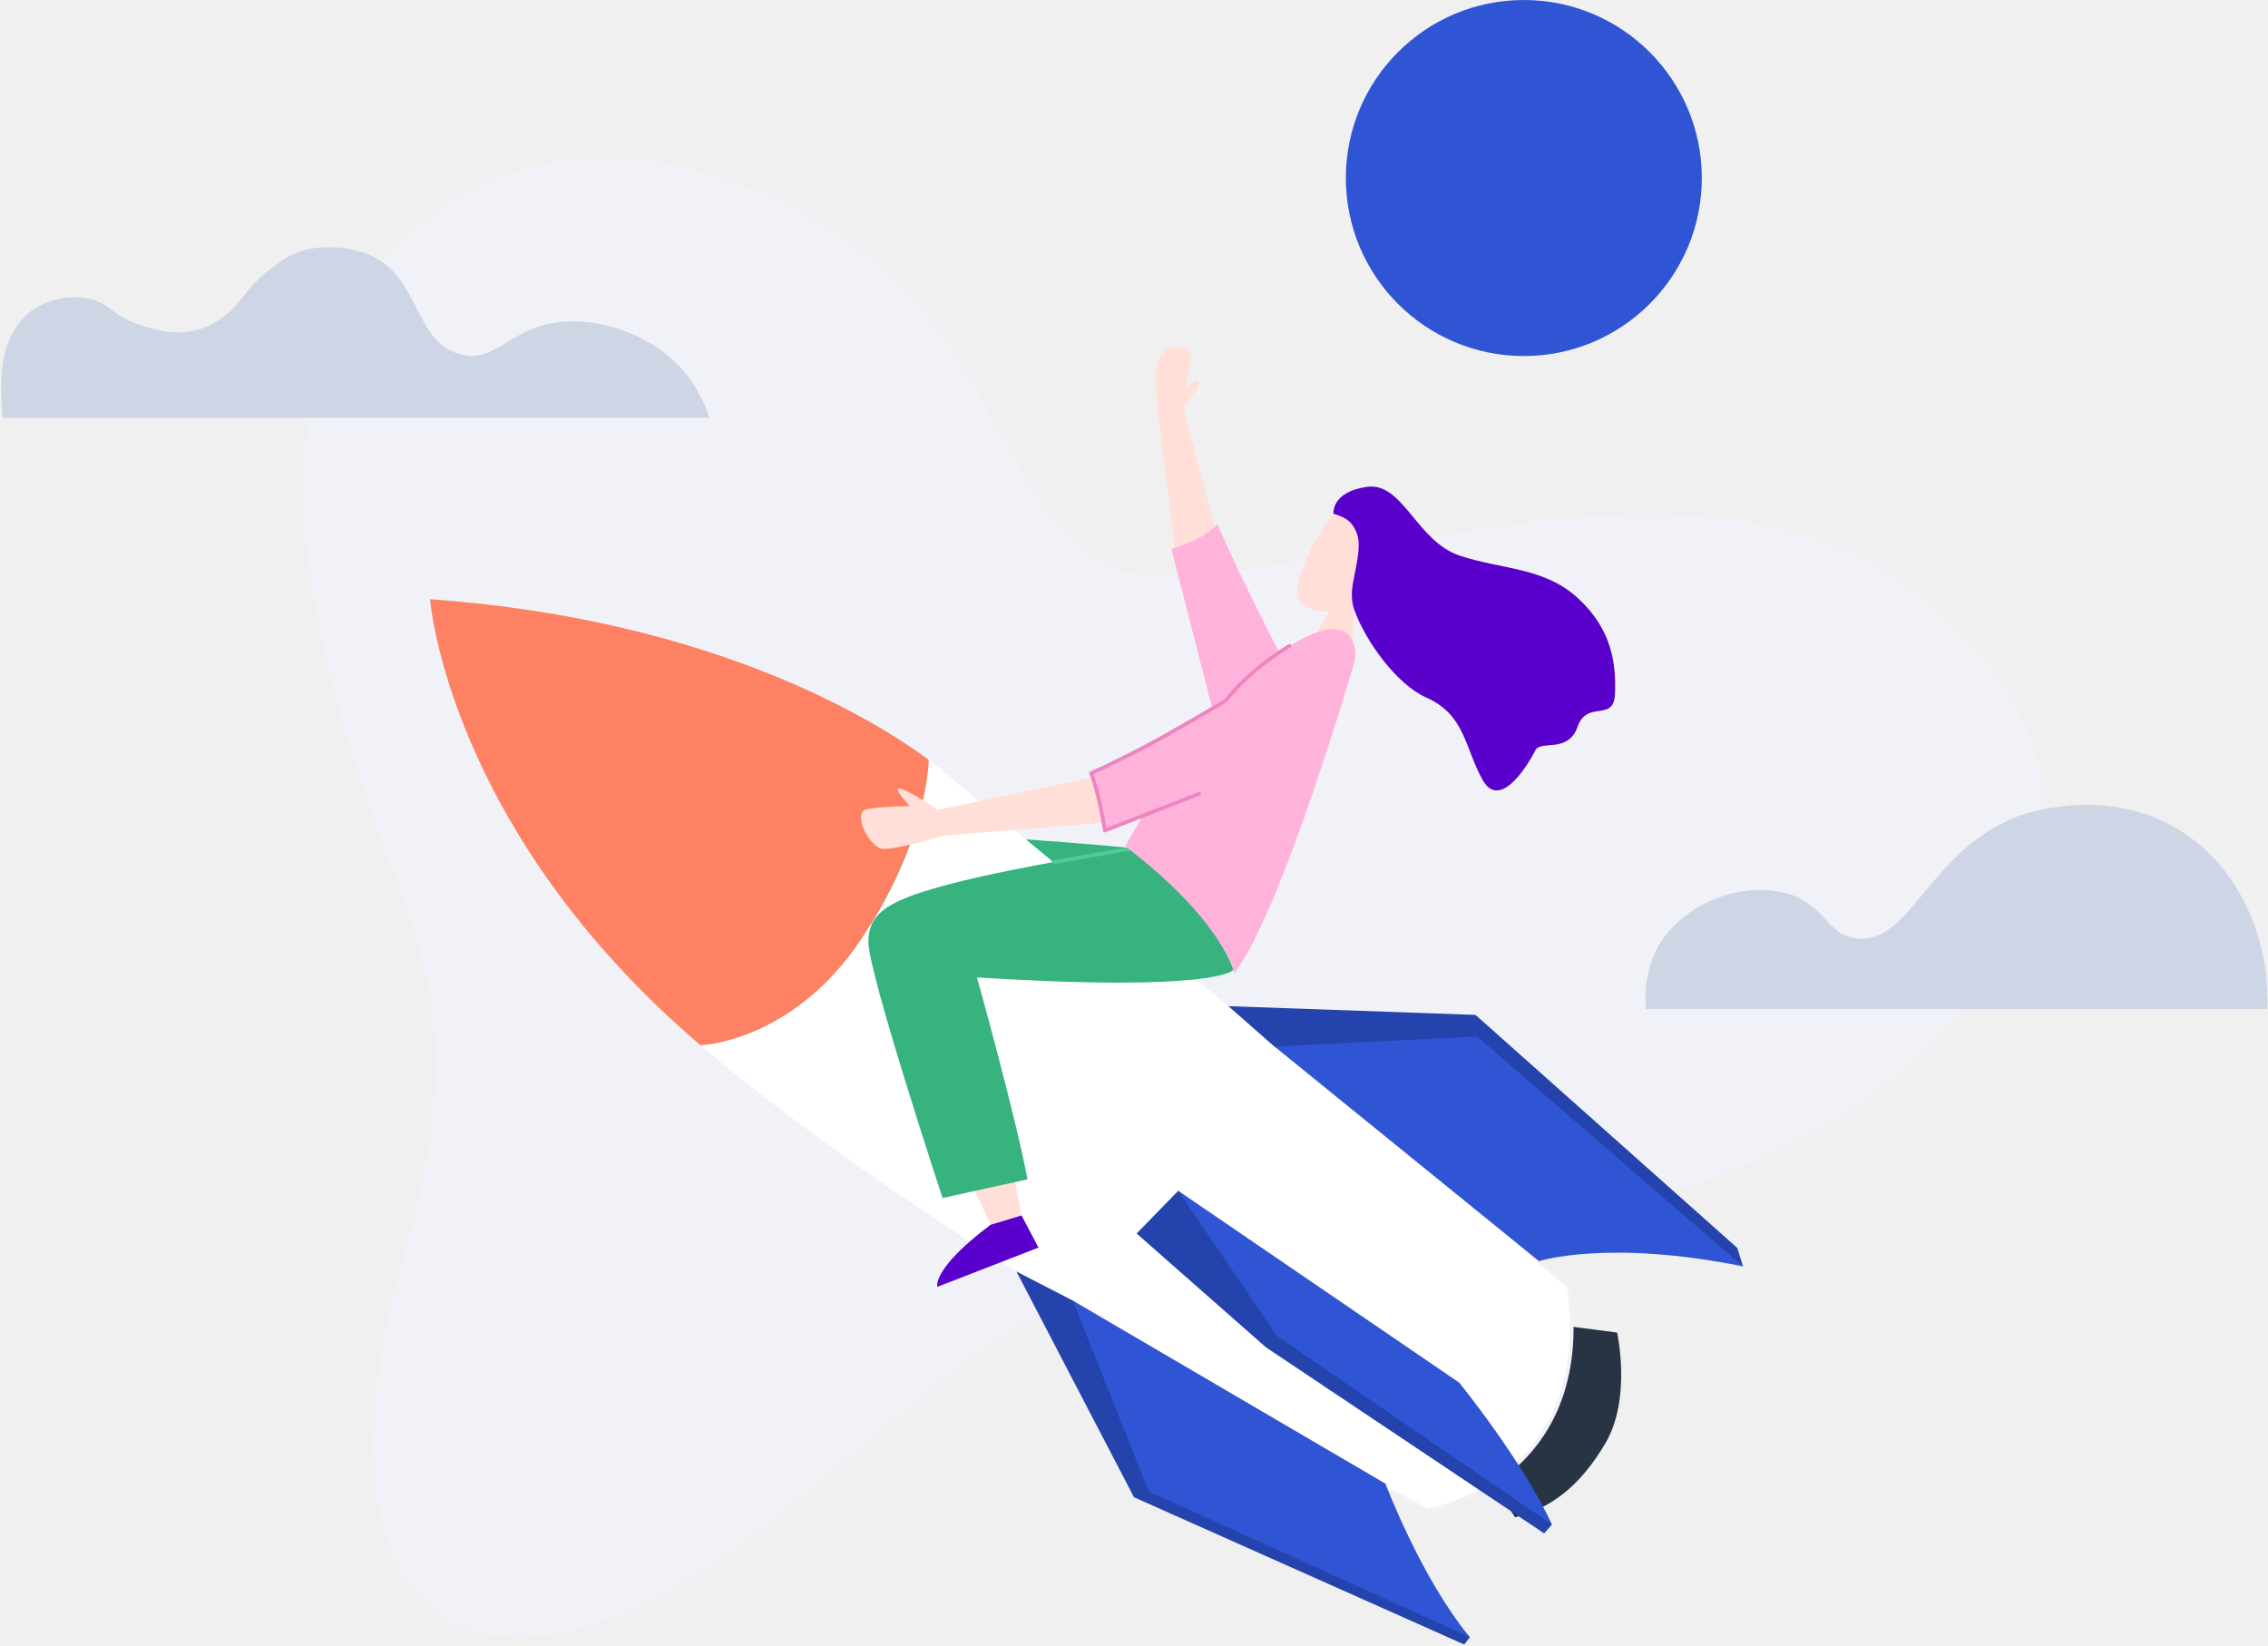
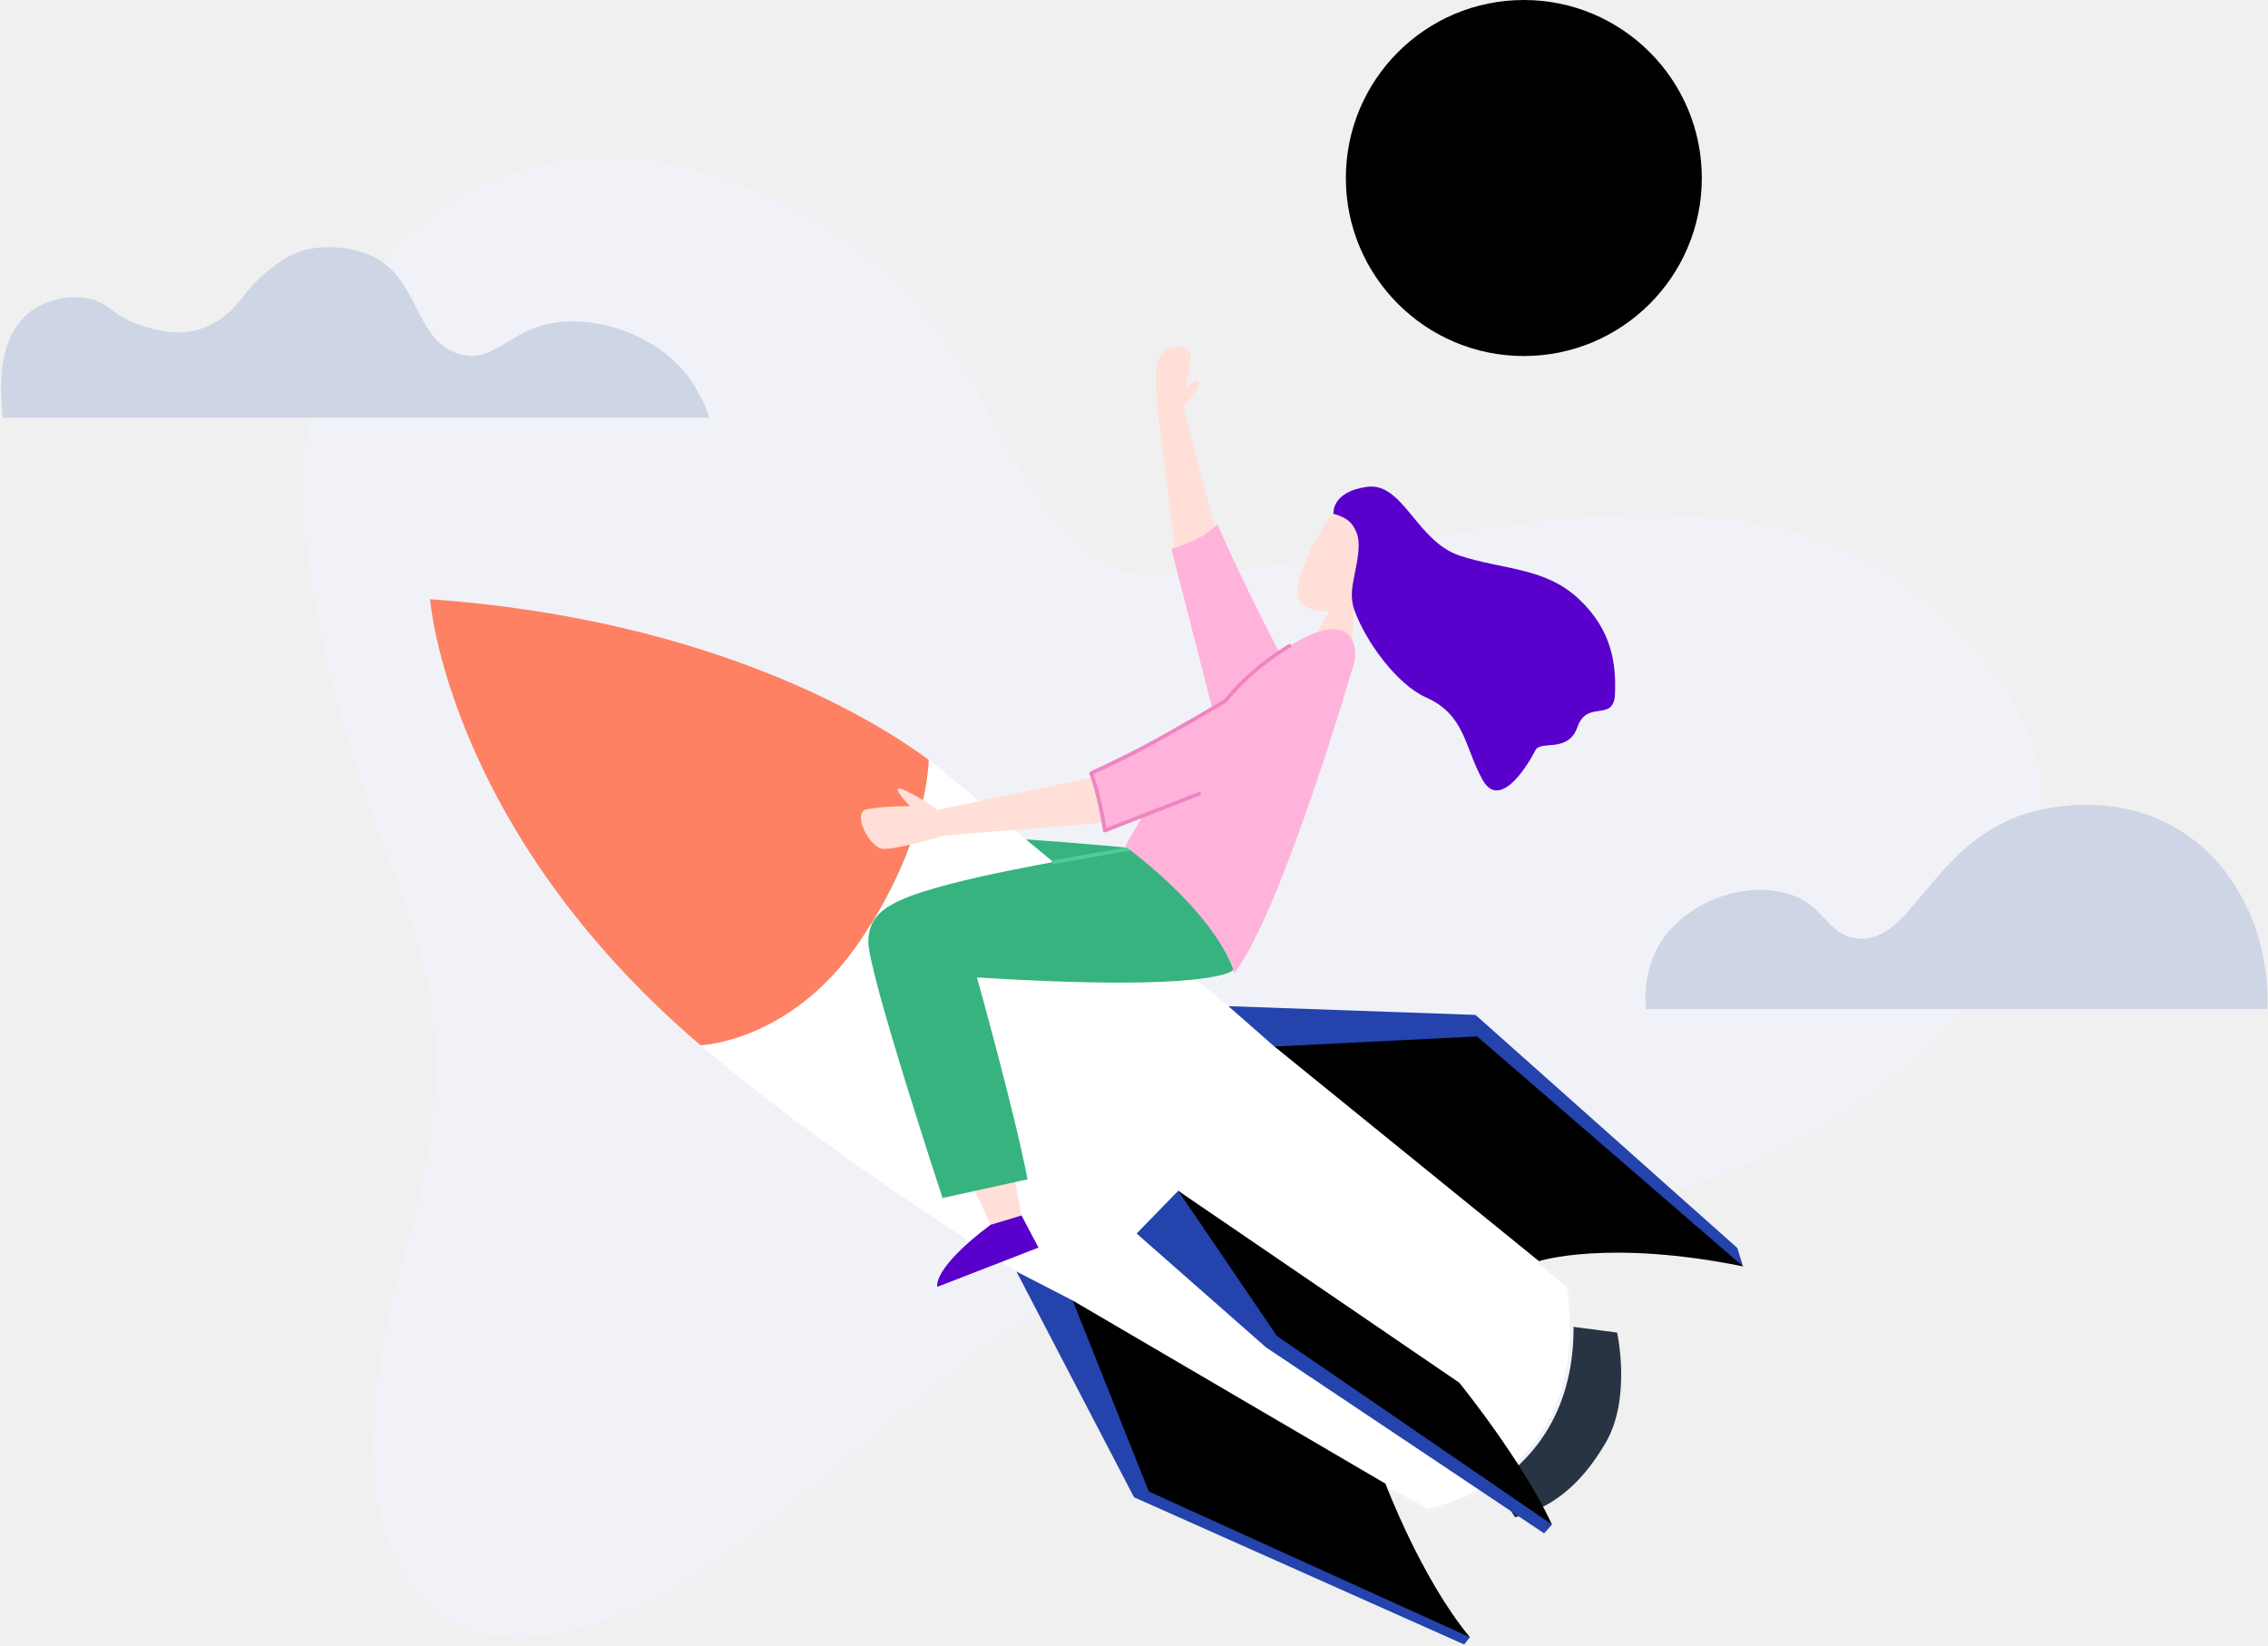
<svg xmlns="http://www.w3.org/2000/svg" class="" width="1821px" height="1321px" viewBox="0 0 1821 1321" version="1.1">
  <g id="Page-1" stroke="none" stroke-width="1" fill="none" fill-rule="evenodd">
    <g id="big-launch">
      <path d="M246.2,441.3 C218,245.6 373.2,71.1 581.8,143.7 C802.8,220.6 786.1,395.2 885.7,451.9 C985.2,508.6 1358.7,313.6 1550.1,486.2 C1658.3,583.7 1662.7,666.2 1595.5,778.7 C1547.9,858.4 1414.2,989.7 1085.3,989.7 C849.9,989.7 782.1,1094.8 606.8,1229.9 C380,1404.6 241.7,1296.7 323.3,1012.5 C400,745.2 289.1,739.9 246.2,441.3 Z" id="Path" fill="#F1F2F7" fill-rule="nonzero" />
      <path d="M908.8,680.8 C908.8,680.8 739.7,664.2 700,672.2 C660.3,680.2 765.3,929.6 765.3,929.6 L817.6,912.6 L774.5,745.1 C774.5,745.1 881.6,791.3 990.2,778.6 C990.2,778.6 989.4,705.7 908.8,680.8 Z" id="Path" fill="#37B37F" fill-rule="nonzero" />
      <path d="M1254.5,1064 L1298.4,1069.7 C1298.4,1069.7 1310.1,1122.2 1289.3,1158 C1268.5,1193.8 1244.3,1211 1216.4,1218 L1187.7,1172.8 L1254.5,1064 Z" id="Path" fill="#283444" fill-rule="nonzero" />
      <path d="M690.5,755.3 C742.8,678 745.6,616.7 745.7,610 C753.5,615.8 757.3,619.2 757.3,619.2 L1259.5,1032.6 C1281.6,1189.4 1146.4,1212.7 1146.4,1212.7 C1146.4,1212.7 765.5,1012.6 562.5,839.1 C570.2,838.6 638.3,832.4 690.5,755.3 Z" id="Path" fill="#FFFFFF" fill-rule="nonzero" />
      <path d="M1235.4,1012.7 L1259.5,1032.5 C1281.6,1189.3 1146.4,1212.6 1146.4,1212.6 C1146.4,1212.6 1135.5,1206.9 1116.3,1196.5" id="Path" stroke="#F1F2F7" stroke-width="3" />
      <path d="M345.3,481 C576.9,497.5 707.8,581.8 745.7,610 C745.5,616.7 742.7,678 690.5,755.3 C638.3,832.5 570.2,838.6 562.4,839.1 C562.3,839 562.1,838.9 562,838.7 C359,665.1 345.3,481 345.3,481 Z" id="Path" fill="#FE8163" fill-rule="nonzero" />
      <polygon id="Path" fill="#2443ac" fill-rule="nonzero" points="1399.5 1016.6 1394.9 1001.8 1184.7 814.7 986.3 807.7 1023.2 840.1" />
      <polygon id="Path" fill="#FFDFD7" fill-rule="nonzero" points="813.1 939 820.2 975.7 795.3 983.2 777.2 943.5" />
      <polygon id="Path" fill="#2443ac" fill-rule="nonzero" points="1180.2 1314.3 1175.6 1320.1 910.5 1201.9 816.1 1020.7 861.3 1044" />
-       <path d="M1399.5,1016.6 L1186,832 L1023.3,840.1 L1235.7,1012.4 C1235.7,1012.3 1291.1,994.6 1399.5,1016.6 Z" id="Path" fill="#2f55d4" fill-rule="nonzero" />
-       <path d="M1112.4,1191 C1112.4,1191 1140.9,1266.8 1180.2,1314.3 L922.4,1197.3 L861.3,1044 L1112.4,1191 Z" id="Path" fill="#2f55d4" fill-rule="nonzero" />
+       <path d="M1399.5,1016.6 L1186,832 L1023.3,840.1 L1235.7,1012.4 C1235.7,1012.3 1291.1,994.6 1399.5,1016.6 Z" id="Path" fill="#000000" fill-rule="nonzero" />
+       <path d="M1112.4,1191 C1112.4,1191 1140.9,1266.8 1180.2,1314.3 L922.4,1197.3 L861.3,1044 L1112.4,1191 Z" id="Path" fill="#000000" fill-rule="nonzero" />
      <polygon id="Path" fill="#2443ac" fill-rule="nonzero" points="1246.1 1223.8 1239.8 1230.9 1016.5 1081.6 912.6 990.2 946.1 955.8" />
-       <path d="M1171.6,1109.9 C1171.6,1109.9 1221.7,1171.4 1246.1,1223.8 L1025.2,1072.4 L946,955.9 L1171.6,1109.9 Z" id="Path" fill="#2f55d4" fill-rule="nonzero" />
+       <path d="M1171.6,1109.9 C1171.6,1109.9 1221.7,1171.4 1246.1,1223.8 L1025.2,1072.4 L946,955.9 L1171.6,1109.9 Z" id="Path" fill="#000000" fill-rule="nonzero" />
      <path d="M990.2,778.6 C990.2,778.6 978.1,796.8 784.4,784.6 C784.4,784.6 815,894 825,946.7 L756.8,961.7 C756.8,961.7 697,780.6 697.199,756 C697.4,731.4 715.8,721.9 764.9,709.1 C814,696.3 906.3,681.4 906.3,681.4 C906.3,681.4 967.2,696.2 980.2,722.6 C993.1,749.1 990.2,778.6 990.2,778.6 Z" id="Path" fill="#37B37F" fill-rule="nonzero" />
      <polygon id="Path" fill="#FFDFD7" fill-rule="nonzero" points="1085.7 513.9 1087.4 482.9 1071.7 483 1057 508.3" />
      <path d="M1087.1,489 C1087.1,489 1113.7,480.7 1126.1,448.5 C1138.6,416.3 1108.5,396.5 1085.9,402.1 C1063.3,407.7 1045,457.7 1043.4,463.9 C1041.8,470.2 1031,498.5 1087.1,489 Z" id="Path" fill="#FFDFD7" fill-rule="nonzero" />
      <path d="M1070.6,412.4 C1070.6,412.4 1068.8,394.7 1097.7,390.8 C1126.5,386.9 1137.4,434.7 1172.2,446.1 C1206.9,457.5 1240.3,455.3 1267.4,480.6 C1294.5,505.8 1297.6,533.3 1296.7,556.8 C1295.9,580.3 1274.4,561.4 1266.7,583.3 C1259,605.2 1237,593.7 1232.7,602.4 C1228.4,611.1 1204.8,652.1 1190.3,625.9 C1175.8,599.7 1176.5,573.8 1144.9,559.8 C1121.9,549.7 1096.2,514.9 1087.2,489 C1083.8,479.2 1086.1,469.2 1087,464.4 C1090.3,447.6 1092.9,435.8 1088.8,426.6 C1086.2,421.1 1083.5,416 1070.6,412.4 Z" id="Path" fill="#5900CC" fill-rule="nonzero" />
      <polygon id="Path" fill="#FFDFD7" fill-rule="nonzero" points="943.2 439.9 929.9 333.6 950.1 327.3 974.9 421 1017.2 533 981.4 569.3" />
      <path d="M1028.4,526.1 C1028.4,526.1 999.1,470.5 977.5,420.9 C977.5,420.9 967.9,432.7 940.5,440.6 L975.2,576 L1028.4,526.1 Z" id="Path" fill="#FFB3DA" fill-rule="nonzero" />
      <path d="M820.2,975.7 L833.8,1001.5 L752.6,1033 C752.6,1033 747.8,1018.9 795.3,983.2 L820.2,975.7 Z" id="Path" fill="#5900CC" fill-rule="nonzero" />
      <path d="M752.7,650.1 C752.7,650.1 733.9,636.8 723.9,633.4 C713.9,630 730.6,647.1 730.6,647.1 C730.6,647.1 708.7,647.1 696.1,649.6 C683.5,652.1 698.2,680.2 708.4,681.4 C718.6,682.5 759.1,670.5 759.1,670.5 C759.1,670.5 766.9,656.1 752.7,650.1 Z" id="Path" fill="#FFDFD7" fill-rule="nonzero" />
      <path d="M950.1,327.3 C950.1,327.3 961.7,312.7 962.7,307.9 C963.6,303.1 958,306.2 952.1,311.8 C952.1,311.8 957.7,285.2 955.3,281.7 C952.9,278.2 932.7,273.8 929.1,292.2 C927,302.9 929.8,333.6 929.8,333.6 C929.8,333.6 945.4,340 950.1,327.3 Z" id="Path" fill="#FFDFD7" fill-rule="nonzero" />
      <line x1="845.8" y1="692.1" x2="906.3" y2="681.5" id="Path" stroke="#52CB96" stroke-width="3" stroke-linecap="round" stroke-linejoin="round" />
      <polygon id="Path" fill="#FFDFD7" fill-rule="nonzero" points="891 660 759.1 670.6 752.7 650.1 878.8 623.8 967.9 574.6 996.4 607.2" />
      <path d="M1087.2,532.4 C1087.2,532.4 1029.3,731.6 991,781.3 C991,781.3 982.6,739.8 903.5,679.3 C903.5,679.3 961.7,572 1023.4,526.8 C1085,481.7 1091.3,518.7 1087.2,532.4 Z" id="Path" fill="#FFB3DA" fill-rule="nonzero" />
      <path d="M983.8,562.8 C983.8,562.8 907.8,608.1 876.1,620.8 C876.1,620.8 885.7,649.2 887.1,666.8 L936.2,647.9 L975.9,590.6 L983.8,562.8 Z" id="Path" fill="#FFB3DA" fill-rule="nonzero" />
      <path d="M1035.4,518.5 C1035.4,518.5 1006.2,534.8 983.8,562.7 C983.8,562.7 936,591.1 912.2,603.2 C888.3,615.3 876.1,620.7 876.1,620.7 C876.1,620.7 882.3,635.9 887.1,666.7 L962.8,637.2" id="Path" stroke="#ED85C3" stroke-width="3" stroke-linecap="round" stroke-linejoin="round" />
      <path d="M557.3,309.3 C537,276.5 496.9,258.8 462,258 C411.1,256.8 400.5,293.3 368.8,284.2 C330.6,273.2 337.9,217.7 291.3,202.6 C274.9,197.3 248.3,195 228.5,207.8 C199.3,226.7 196.6,240 182.6,251.8 C179.2,254.7 172.4,259.9 163.1,263.4 C143.1,270.8 123.8,264.6 113.4,261.2 C87.8,252.7 88.4,242.6 70,239.4 C54.9,236.8 35.9,240.4 22.4,251.8 C-1.9,272.3 0.4,310.4 1.5,327.2 C1.7,330.6 2,333.4 2.3,335.3 L569.4,335.3 C566.1,323.6 559.6,313 557.3,309.3 Z" id="Path" fill="#CED5E5" fill-rule="nonzero" />
-       <circle id="Oval" fill="#2f55d4" fill-rule="nonzero" cx="1223.5" cy="142.9" r="142.9" />
+       <circle id="Oval" fill="#000000" fill-rule="nonzero" cx="1223.5" cy="142.9" r="142.9" />
      <path d="M1811.8,747.6 C1807.9,735.9 1792.2,690.5 1746.2,664.2 C1687.3,630.5 1623.9,653.8 1620.1,655.3 C1548.2,683 1534.5,758.2 1490.9,753.3 C1465.5,750.5 1465.6,724.4 1431.7,716.4 C1395.7,707.9 1349.8,726.4 1331.1,760.3 C1322.5,775.9 1320.1,794 1321.5,810 L1820.3,810 C1821.6,788.9 1817.8,765.9 1811.8,747.6 Z" id="Path" fill="#CED5E5" fill-rule="nonzero" />
    </g>
  </g>
</svg>
